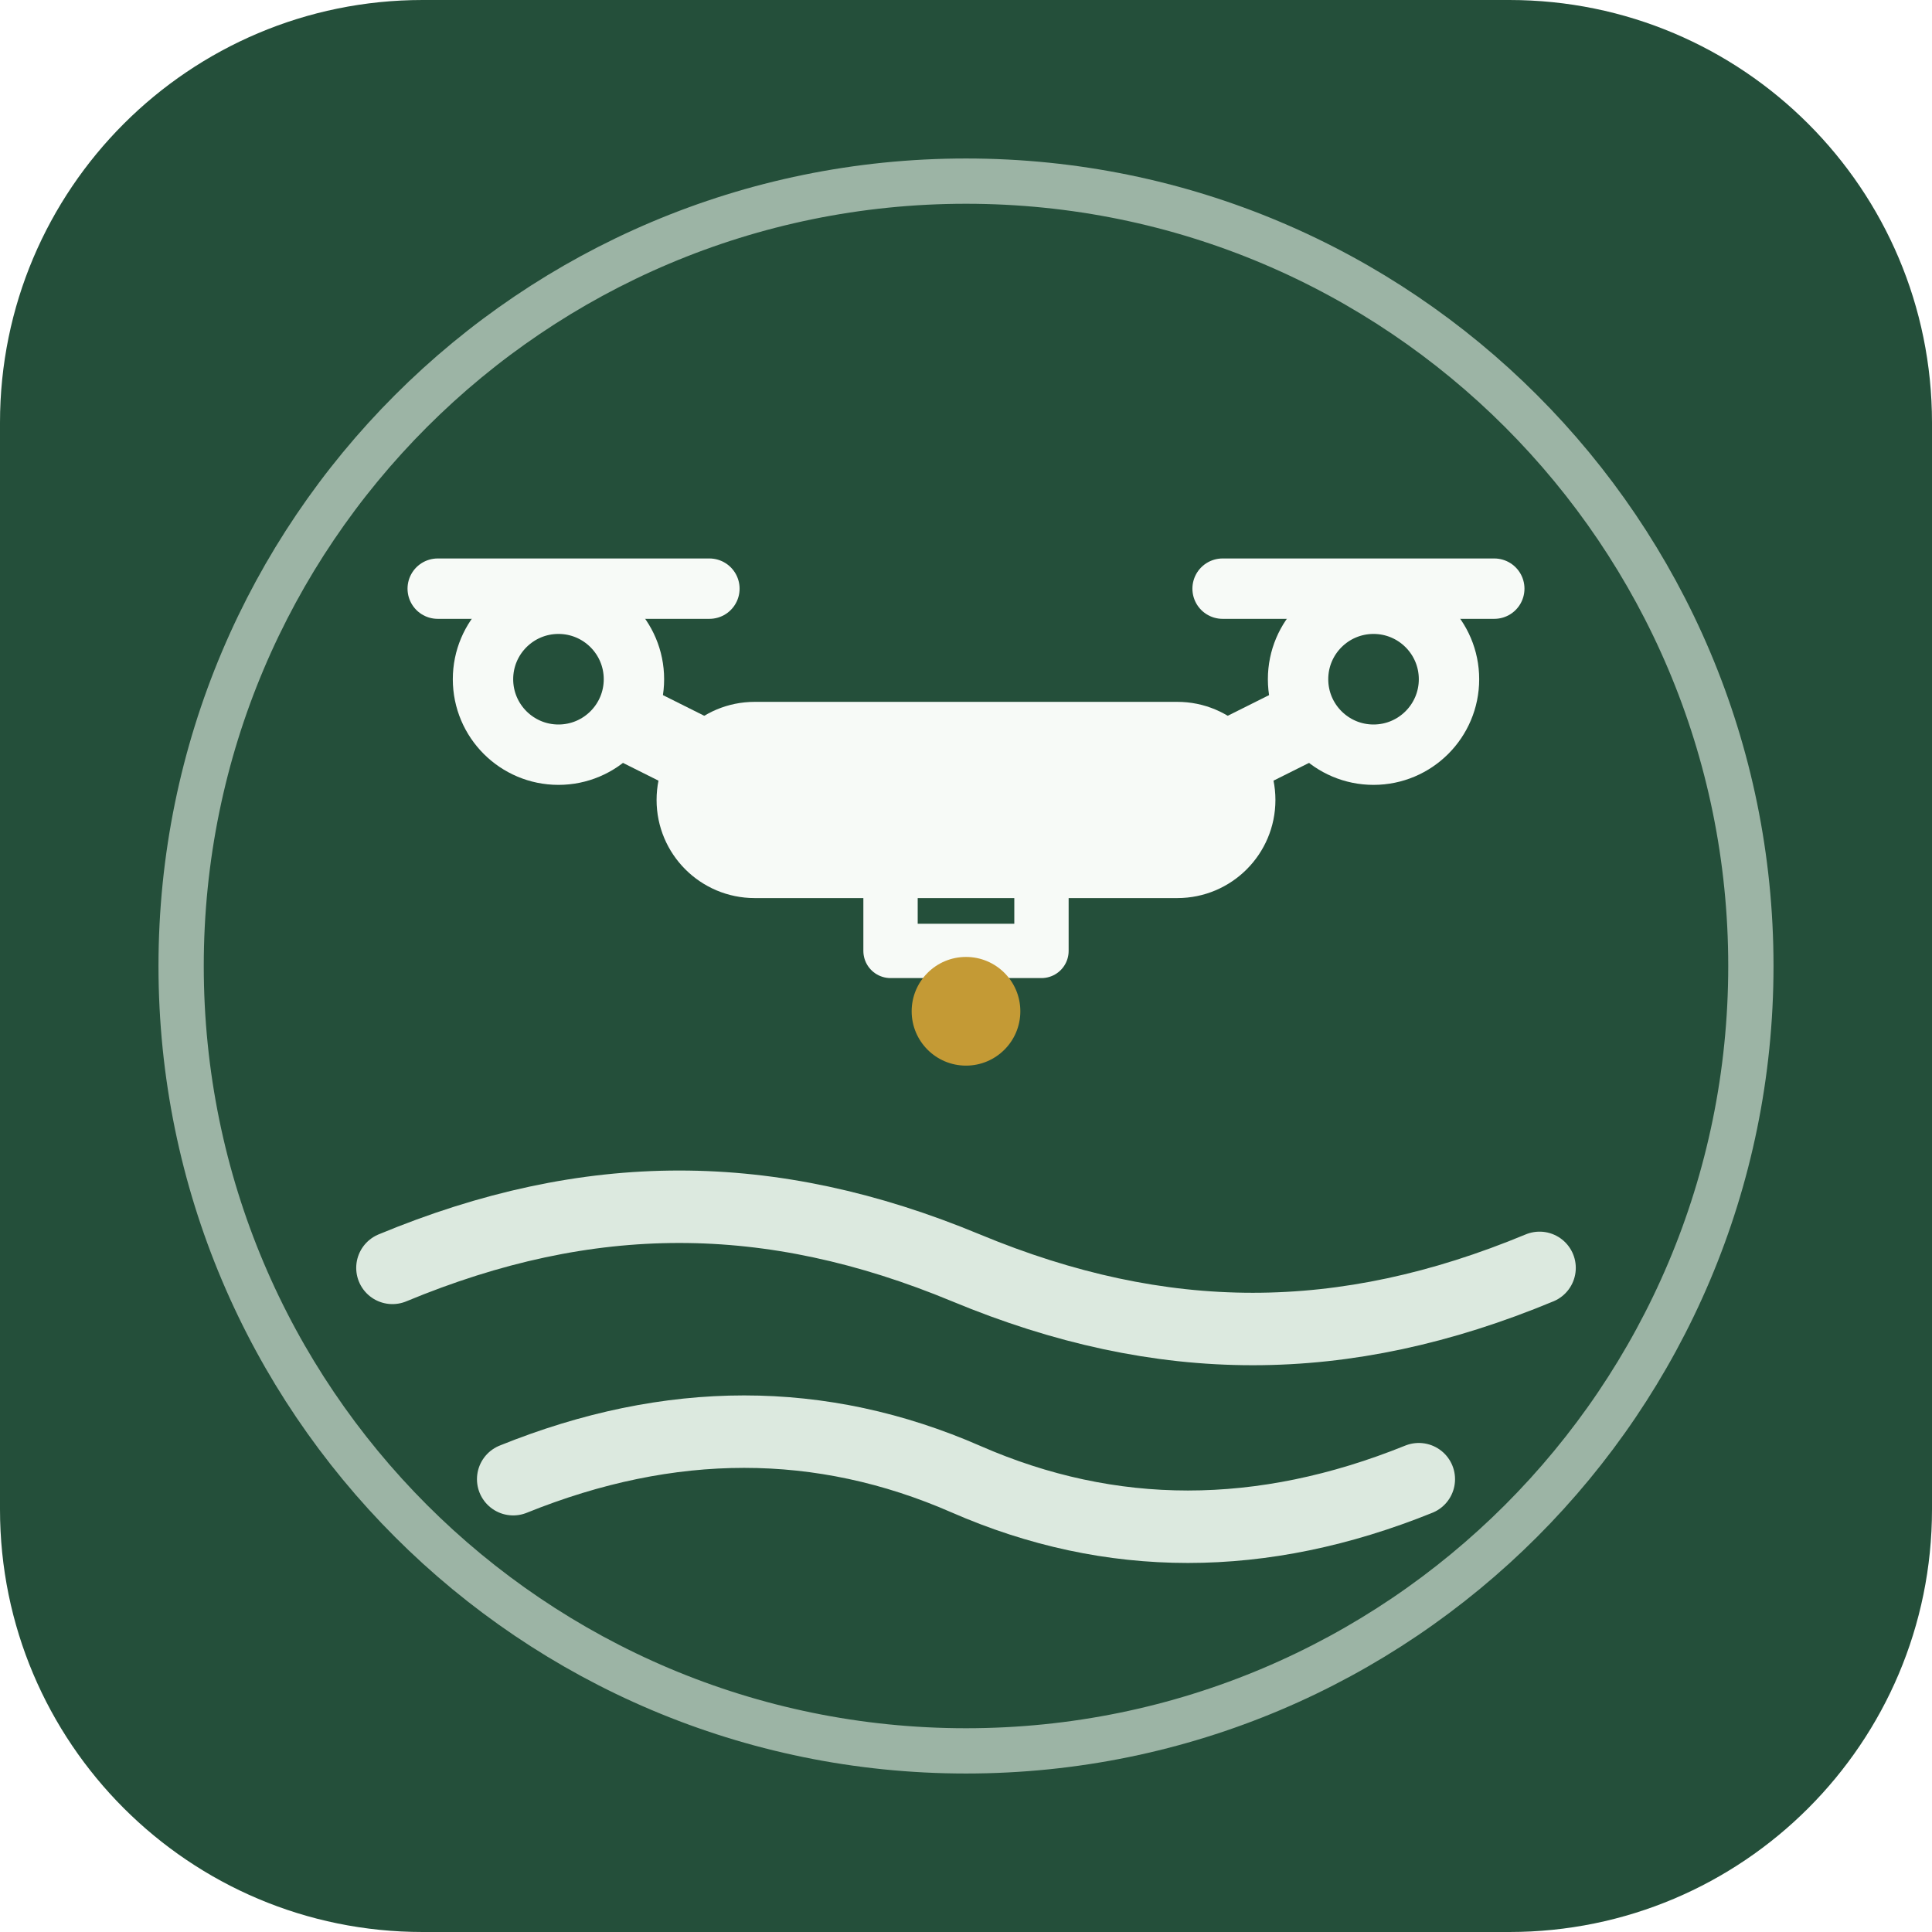
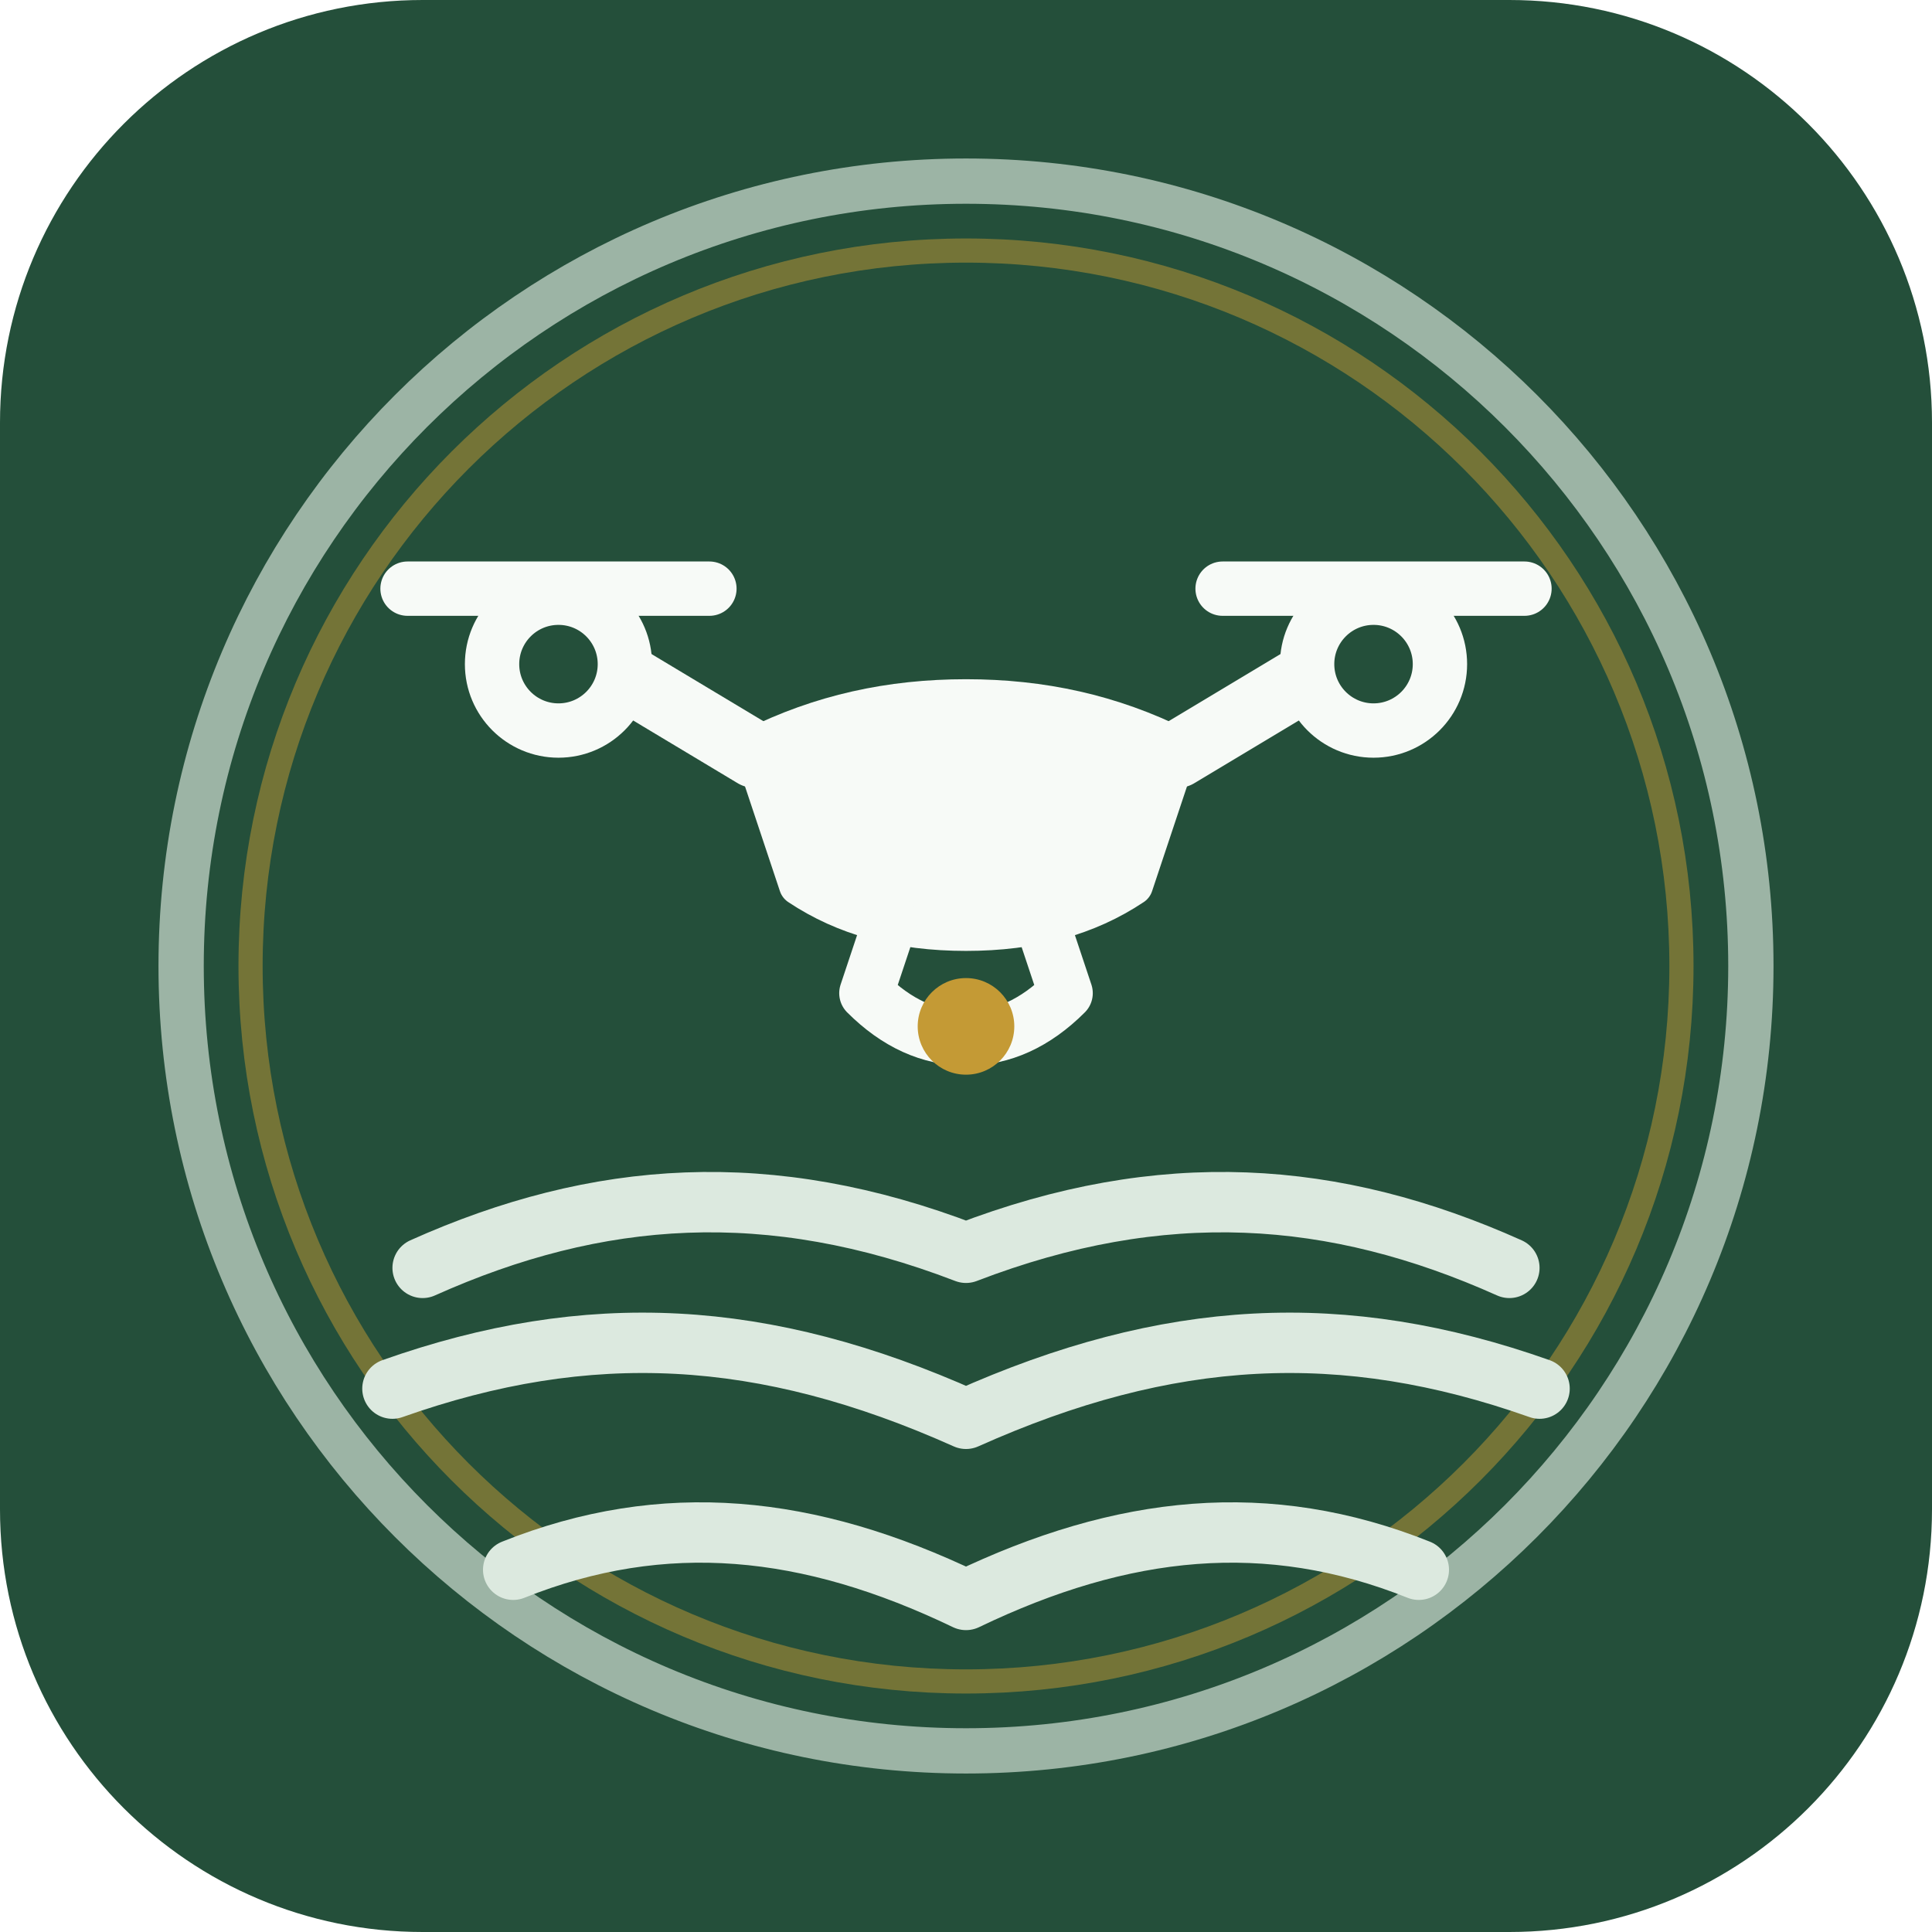
<svg xmlns="http://www.w3.org/2000/svg" viewBox="0 0 64 64" fill="none">
  <rect width="64" height="64" rx="14" fill="#244F3A" />
  <circle cx="32" cy="32" r="26" stroke="#DCE9DF" stroke-opacity=".65" stroke-width="1.5" />
-   <g stroke="#F7FAF7" stroke-linecap="round" stroke-linejoin="round">
-     <path d="m25 26-6-3m20 3 6-3" stroke-width="2.6" />
-     <path d="M14.5 19.5h9m17 0h9" stroke-width="2" />
-     <circle cx="18.5" cy="22.5" r="2.5" fill="#244F3A" stroke-width="2" />
-     <circle cx="45.5" cy="22.5" r="2.5" fill="#244F3A" stroke-width="2" />
-     <path d="M25 24h14a2.5 2.5 0 0 1 0 5H25a2.5 2.5 0 0 1 0-5Z" fill="#F7FAF7" stroke-width="1.5" />
-     <path d="M29.5 29v2.5h5V29" stroke-width="1.8" />
+   <circle cx="32" cy="32" r="23.7" stroke="#C49A35" stroke-opacity=".5" stroke-width=".8" />
+   <g stroke="#F7FAF7" stroke-linecap="round" stroke-linejoin="round" stroke-width="1.8">
+     <path d="m25 25-5-3m19 3 5-3" stroke-width="2.2" />
+     <path d="M13.5 19.5h10m17 0h10" />
+     <circle cx="18.5" cy="22" r="2.2" fill="#244F3A" />
+     <circle cx="45.5" cy="22" r="2.2" fill="#244F3A" />
+     <path d="M25 24.8c2.2-1.1 4.5-1.6 7-1.6s4.8.5 7 1.6l-1.5 4.5c-1.5 1-3.3 1.5-5.5 1.5s-4-.5-5.5-1.5L25 24.8Z" fill="#F7FAF7" stroke-width="1.4" />
+     <path d="m29.5 30.5-.8 2.4c1 1 2.1 1.5 3.3 1.5s2.3-.5 3.3-1.5l-.8-2.4" />
  </g>
-   <circle cx="32" cy="33.5" r="1.8" fill="#C49A35" />
-   <path d="M13 42c6.5-2.7 12.5-2.7 19 0s12.5 2.7 19 0M17 49c5.2-2.1 10.2-2.1 15 0s9.8 2.1 15 0" stroke="#DCE9DF" stroke-width="2.4" stroke-linecap="round" />
+   <circle cx="32" cy="34" r="1.6" fill="#C49A35" />
+   <path d="M14 42c5.8-2.6 11.5-3 18-.5 6.5-2.5 12.2-2.1 18 .5M13 46c6.5-2.3 12.3-2 19 1 6.7-3 12.5-3.3 19-1M17 52c5-2 9.8-1.5 15 1 5.2-2.5 10-3 15-1" stroke="#DCE9DF" stroke-width="2" stroke-linecap="round" stroke-linejoin="round" />
</svg>
